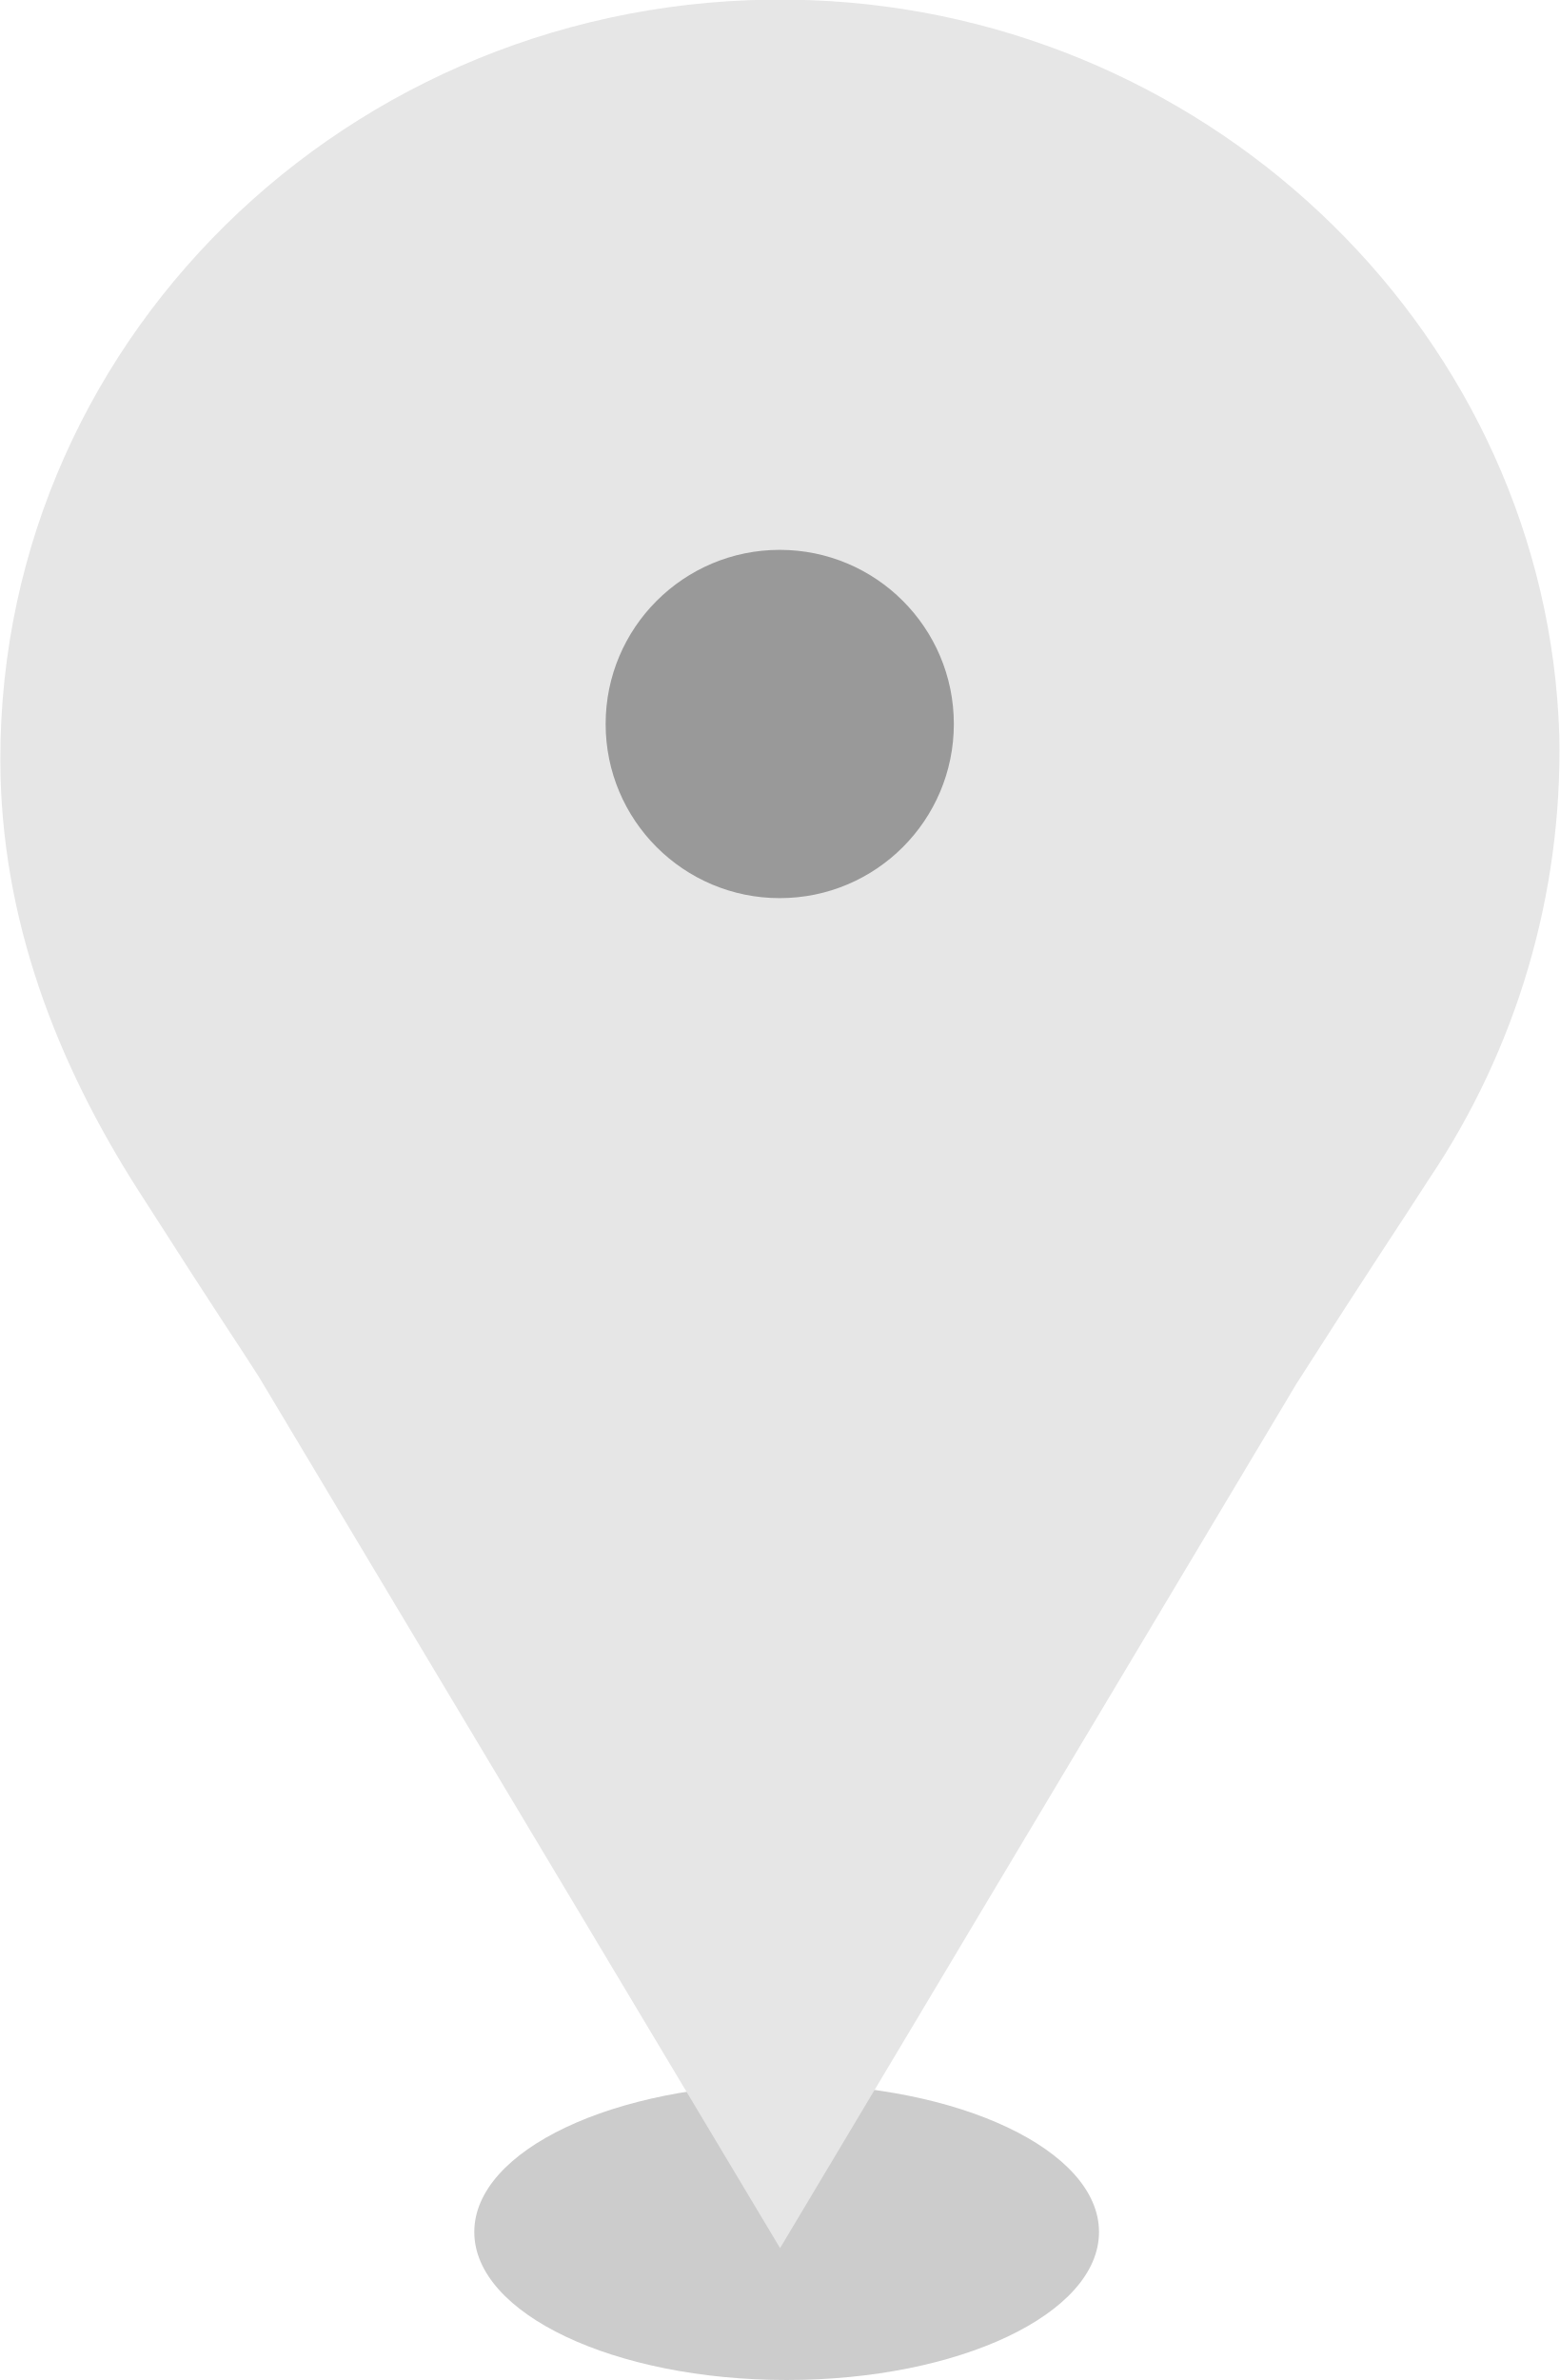
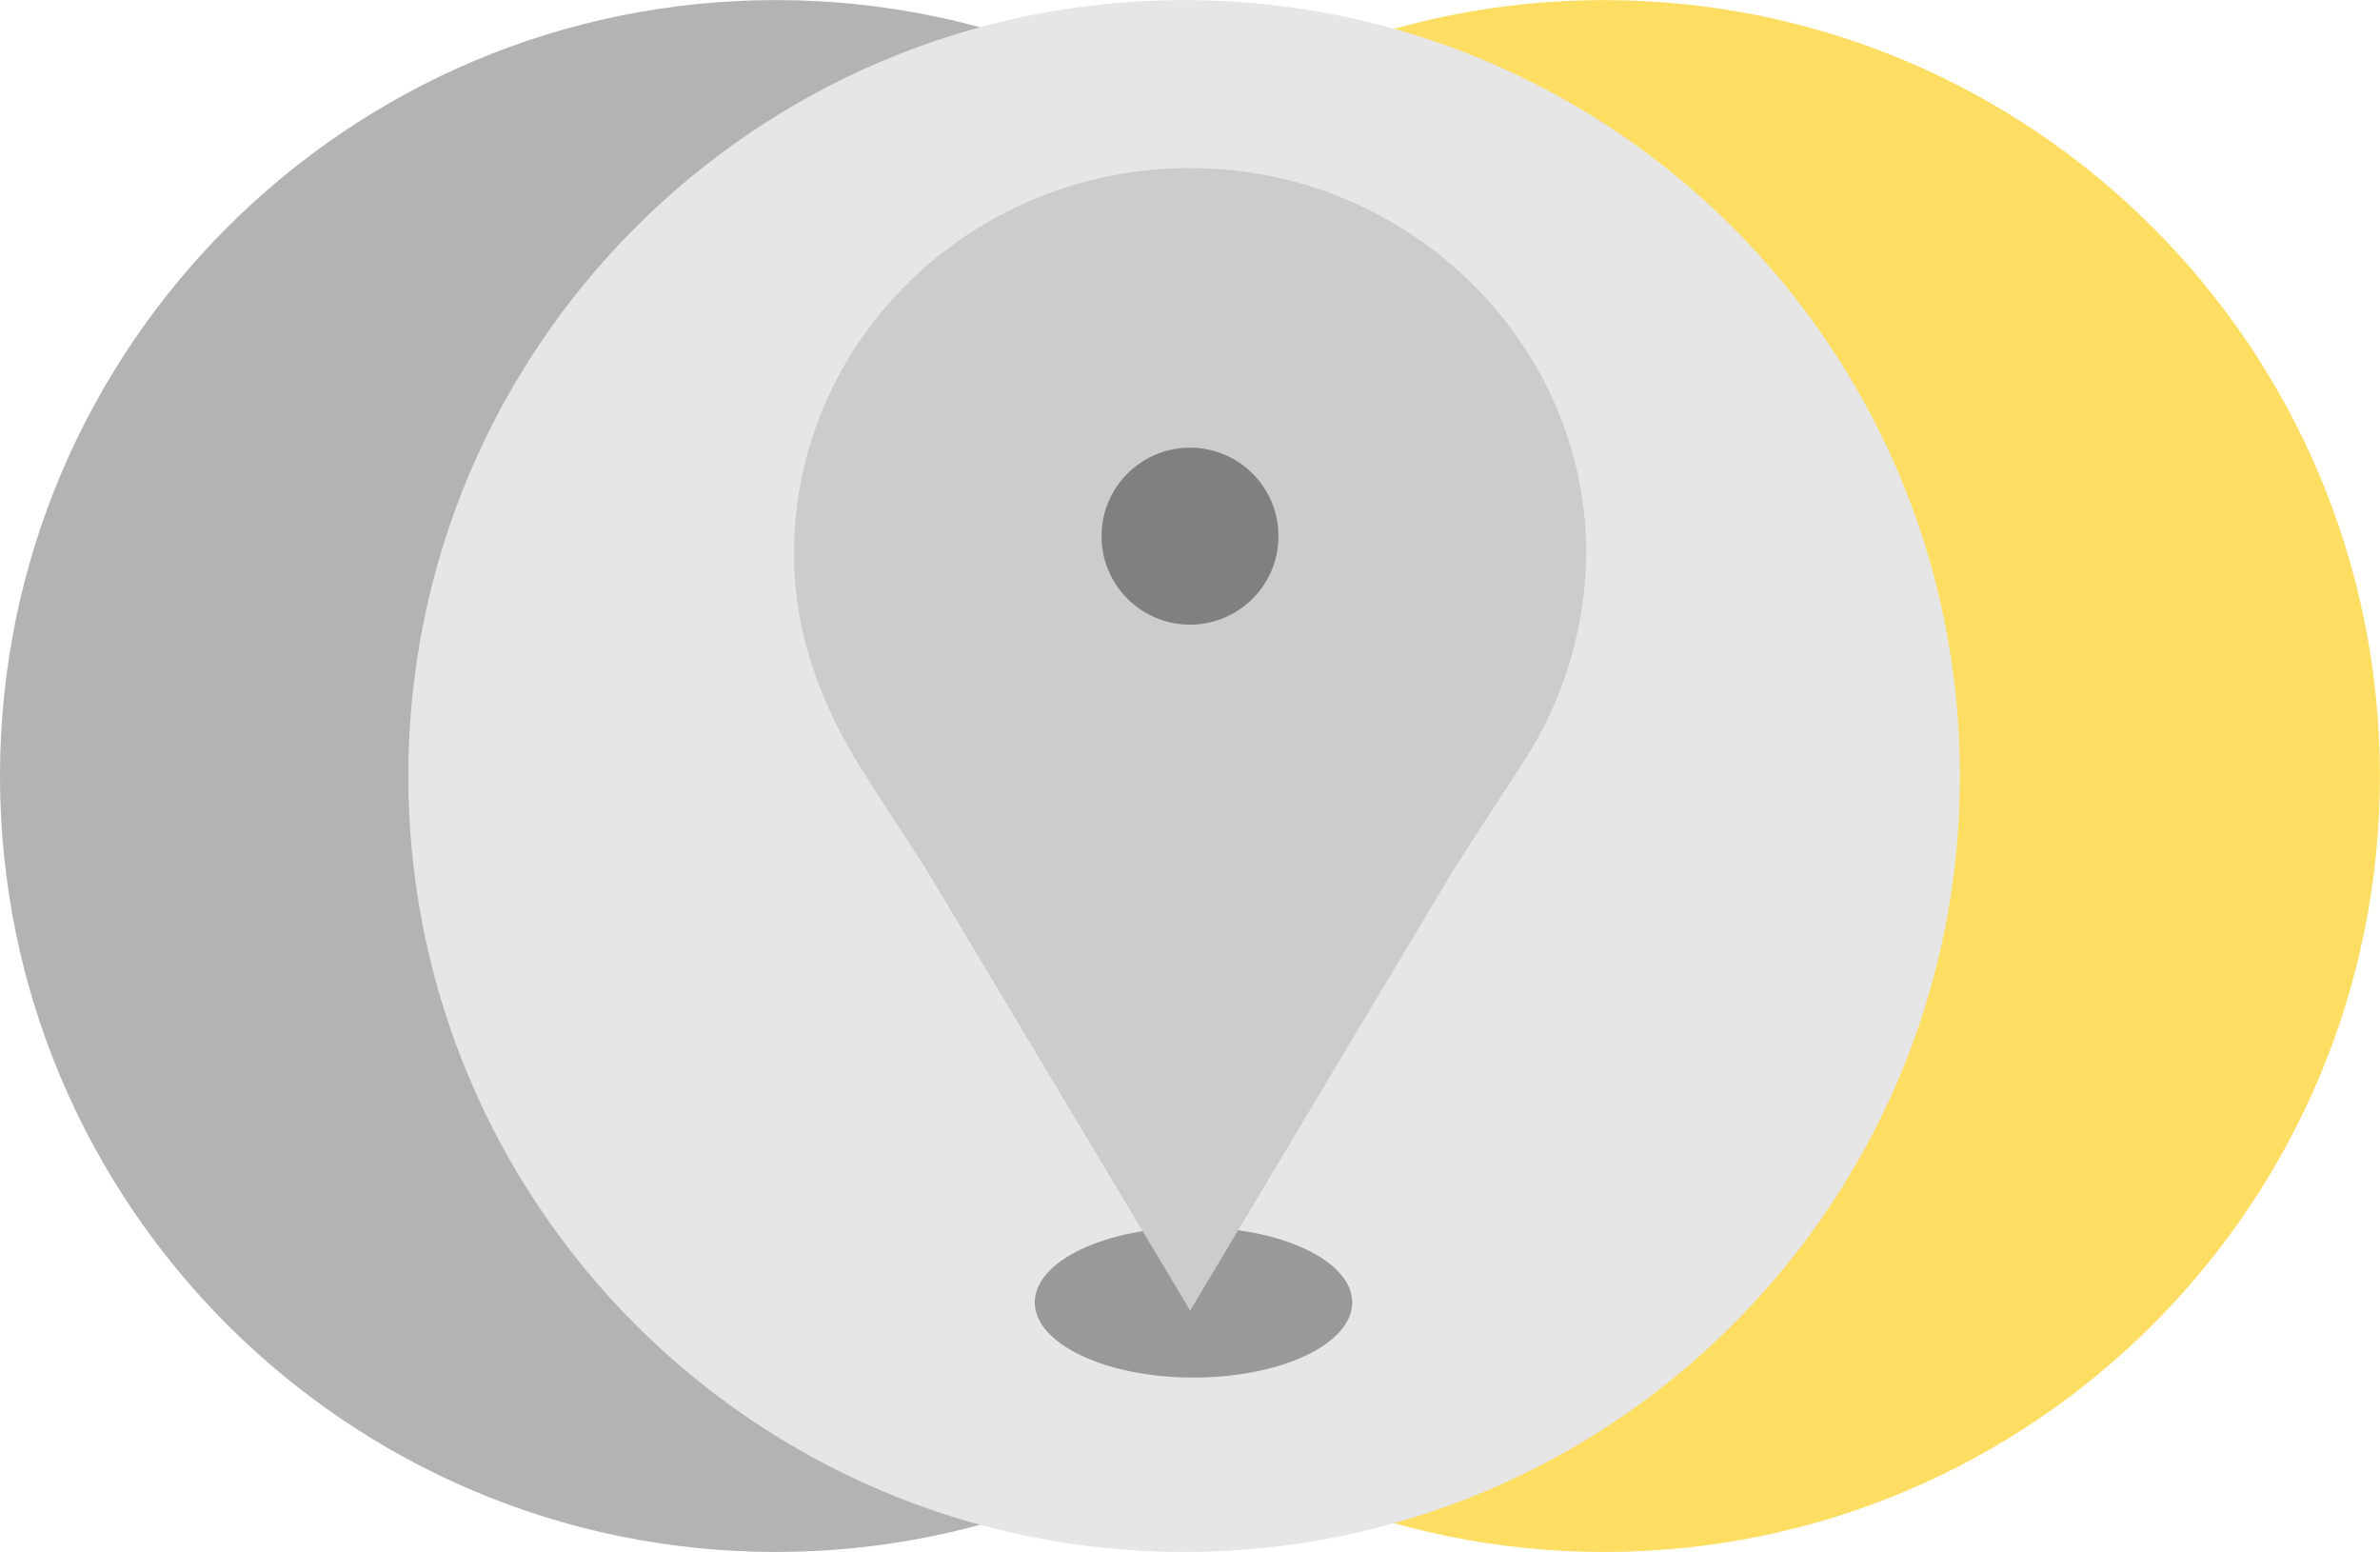
- <svg xmlns="http://www.w3.org/2000/svg" id="Layer_1" data-name="Layer 1" viewBox="0 0 94.85 144.74">
+ <svg xmlns="http://www.w3.org/2000/svg" id="Layer_1" data-name="Layer 1" viewBox="0 0 284.9 185.75">
  <defs>
-     <style>.cls-1{fill:#ccc;}.cls-2{fill:#e6e6e6;}.cls-3{fill:#999;}</style>
+     <style>.cls-1{fill:#b3b3b3;}.cls-2{fill:#fdde62;}.cls-3{fill:#e6e6e6;}.cls-4{fill:#999;}.cls-5{fill:#ccc;}.cls-6{fill:gray;}</style>
  </defs>
-   <ellipse class="cls-1" cx="47.85" cy="135.74" rx="19" ry="9" />
-   <path class="cls-2" d="M139.05,74A46.63,46.63,0,0,0,147,47c-.74-24.09-20.83-43.82-45.56-44.73-27-1-49.27,20-49.27,46.15,0,9.74,3.47,18.54,8.39,26.23,5.32,8.32,5.84,9,7.33,11.33l31.71,53L131,86.43C135.68,79.1,137.35,76.65,139.05,74Z" transform="translate(-52.15 -2.26)" />
-   <circle class="cls-3" cx="47.43" cy="44.03" r="10.59" />
+   <circle class="cls-1" cx="92.87" cy="92.88" r="92.87" />
+   <circle class="cls-2" cx="192.02" cy="92.88" r="92.87" />
+   <circle class="cls-3" cx="141.75" cy="92.88" r="92.87" />
+   <ellipse class="cls-4" cx="142.87" cy="155.88" rx="19" ry="9" />
+   <path class="cls-5" d="M194.05,149A46.63,46.63,0,0,0,202,122c-.74-24.09-20.83-43.82-45.56-44.73-27-1-49.27,20-49.27,46.15,0,9.74,3.47,18.54,8.39,26.23,5.32,8.32,5.84,9,7.33,11.33l31.71,53L186,161.43C190.68,154.1,192.35,151.65,194.05,149Z" transform="translate(-12.13 -57.12)" />
+   <circle class="cls-6" cx="142.45" cy="64.17" r="10.59" />
</svg>
